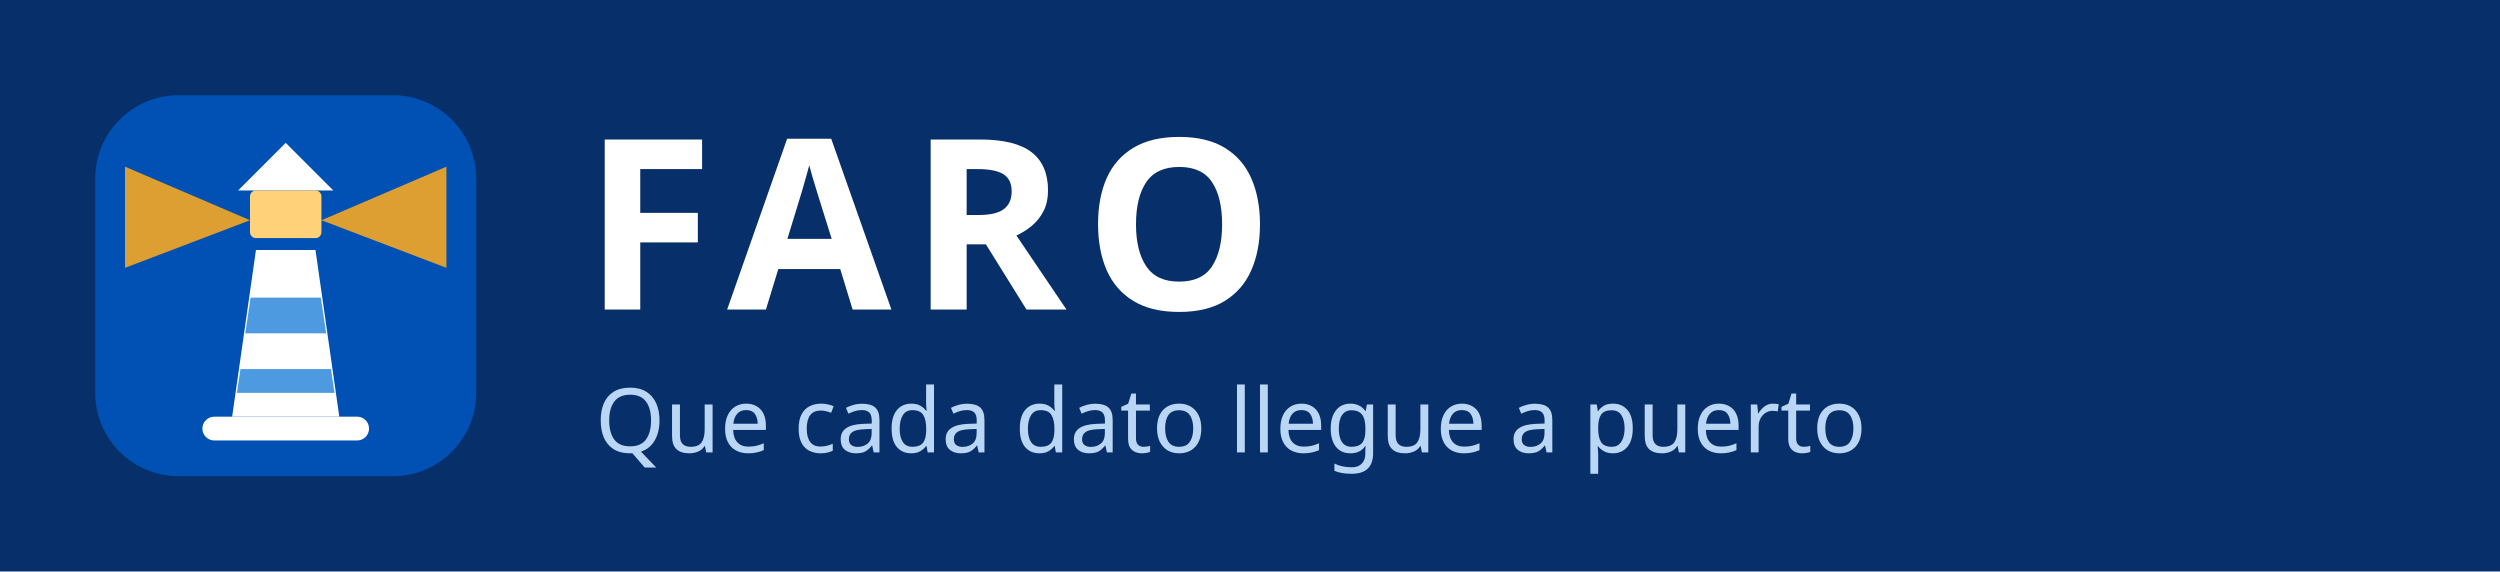
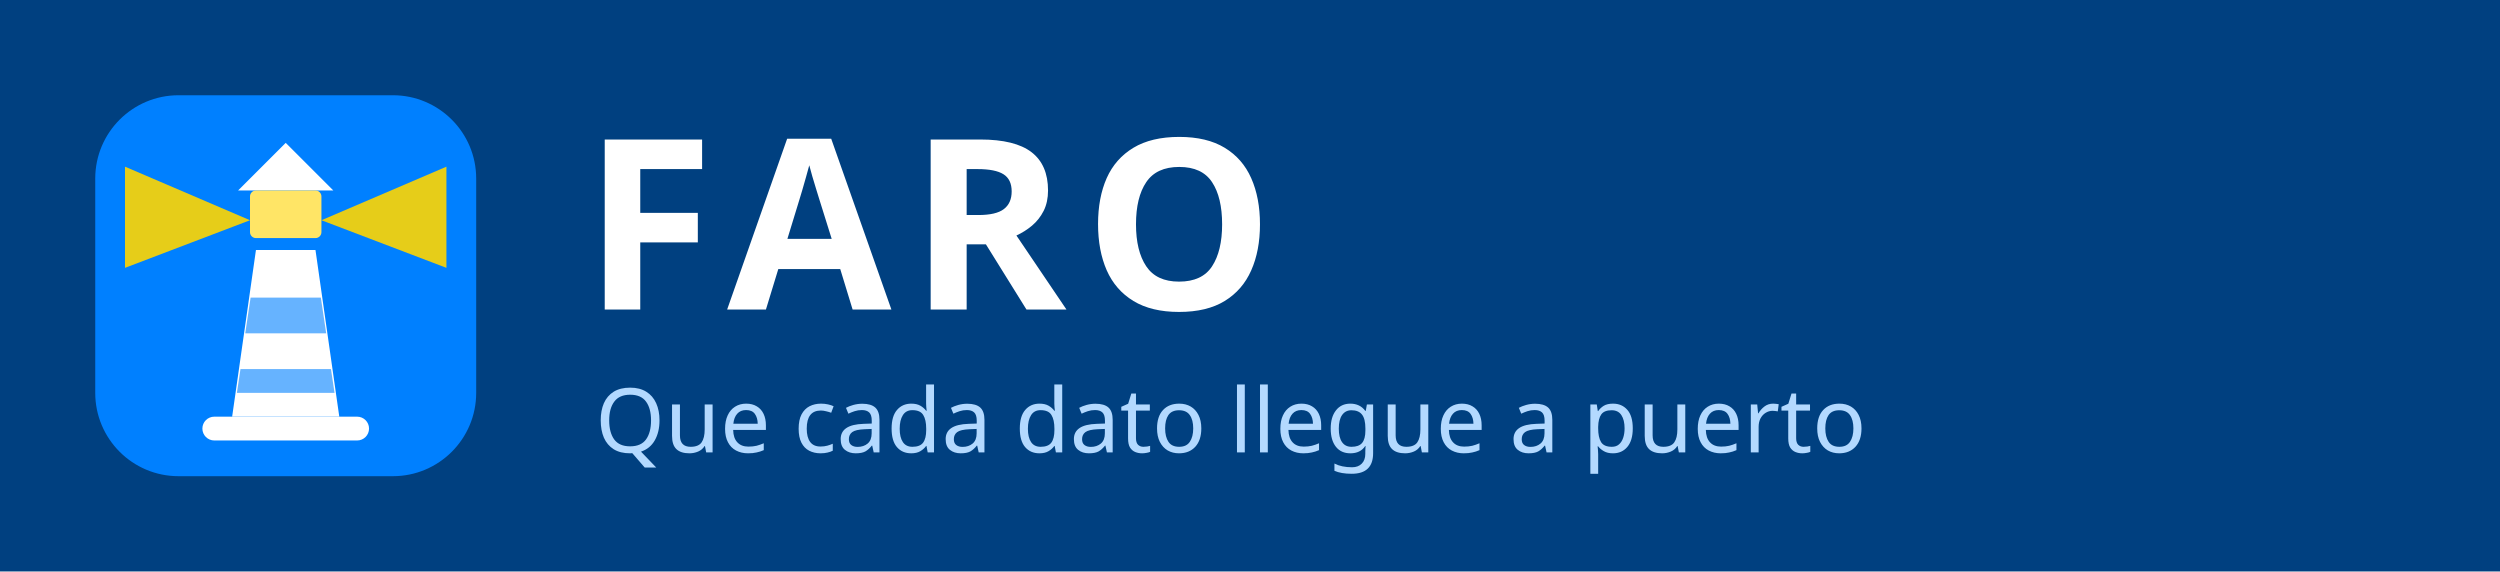
<svg xmlns="http://www.w3.org/2000/svg" viewBox="0 0 420 96" role="img" aria-label="FARO. Que cada dato llegue a puerto.">
-   <rect width="420" height="96" fill="#07306b" />
+   <rect width="420" height="96" fill="#004080" />
  <g transform="translate(16 16)">
-     <rect width="64" height="64" rx="14" fill="#0051b3" />
-     <path d="M26 21 5 12v17z" fill="#f5a623" opacity=".9" />
-     <path d="M38 21 59 12v17z" fill="#f5a623" opacity=".9" />
+     <rect width="64" height="64" rx="14" fill="#0080ff" />
+     <path d="M26 21 5 12v17z" fill="#ffd500" opacity=".9" />
+     <path d="M38 21 59 12v17z" fill="#ffd500" opacity=".9" />
    <path d="M32 8l8 8H24z" fill="#fff" />
-     <rect x="26" y="16" width="12" height="8" rx="1" fill="#ffd27a" />
+     <rect x="26" y="16" width="12" height="8" rx="1" fill="#ffe566" />
    <path d="M27 26h10l4 28H23z" fill="#fff" />
-     <path d="M26.1 34h11.8l.9 6H25.2z" fill="#4d9ae1" />
-     <path d="M24.4 46h15.2l.6 4H23.8z" fill="#4d9ae1" />
+     <path d="M26.1 34h11.8l.9 6H25.2z" fill="#66b3ff" />
+     <path d="M24.4 46h15.2l.6 4H23.8z" fill="#66b3ff" />
    <rect x="18" y="54" width="28" height="4" rx="2" fill="#fff" />
  </g>
  <text x="98" y="52" font-family="'Noto Sans', 'DejaVu Sans', Arial, sans-serif" font-size="40" font-weight="700" letter-spacing="3" fill="#ffffff">FARO</text>
-   <text x="100" y="76" font-family="'Noto Sans', 'DejaVu Sans', Arial, sans-serif" font-size="15" fill="#b9d6f5">Que cada dato llegue a puerto</text>
+   <text x="100" y="76" font-family="'Noto Sans', 'DejaVu Sans', Arial, sans-serif" font-size="15" fill="#b3d9ff">Que cada dato llegue a puerto</text>
</svg>
